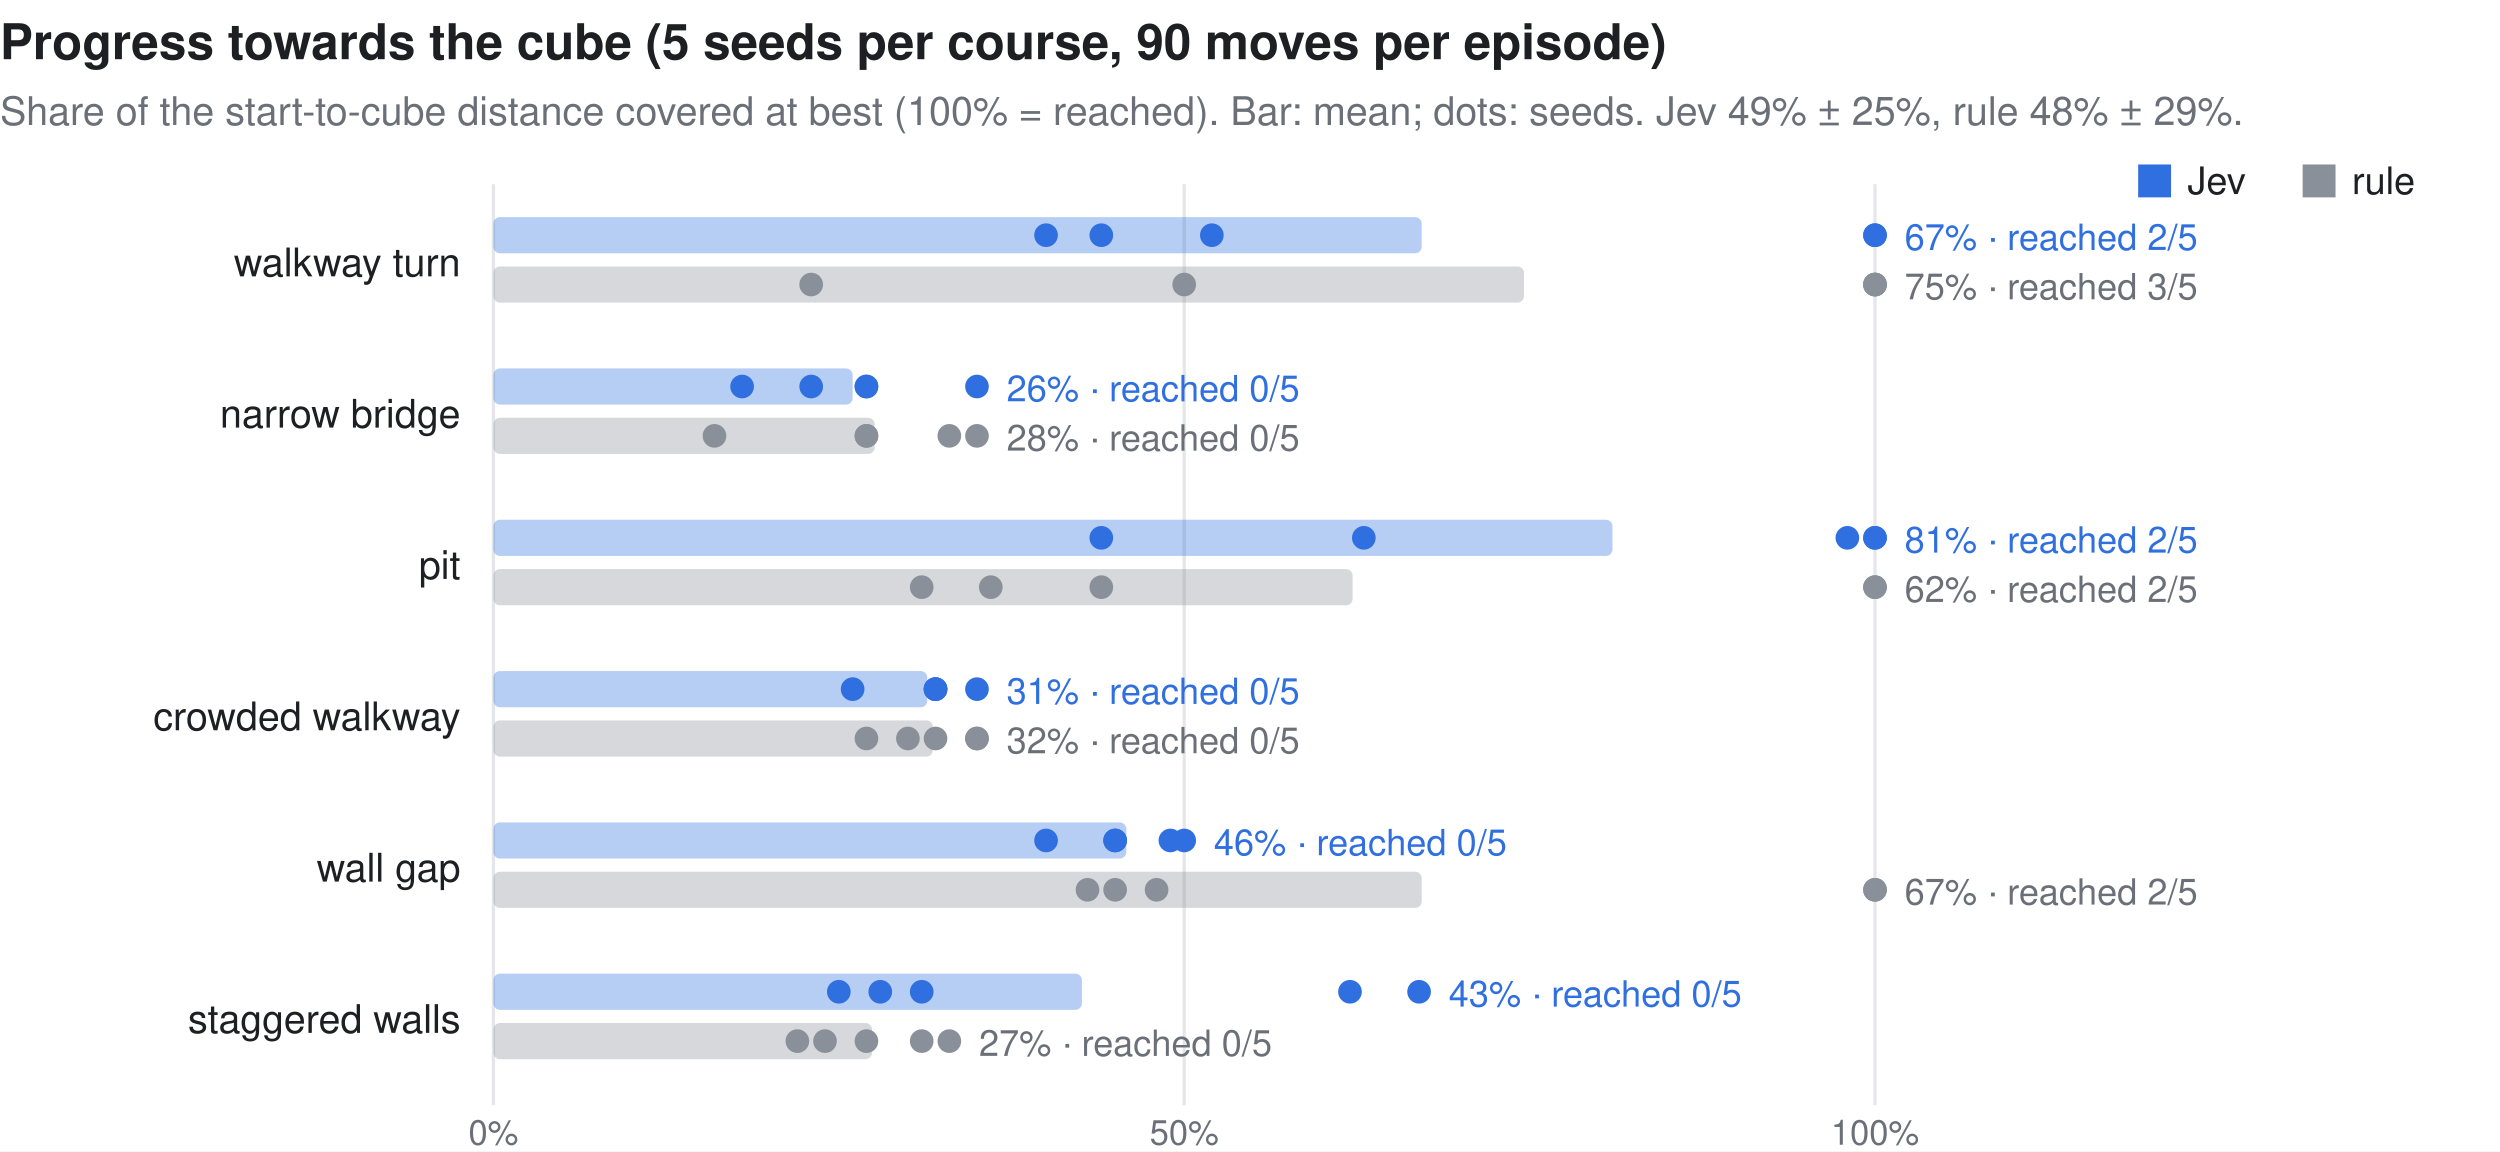
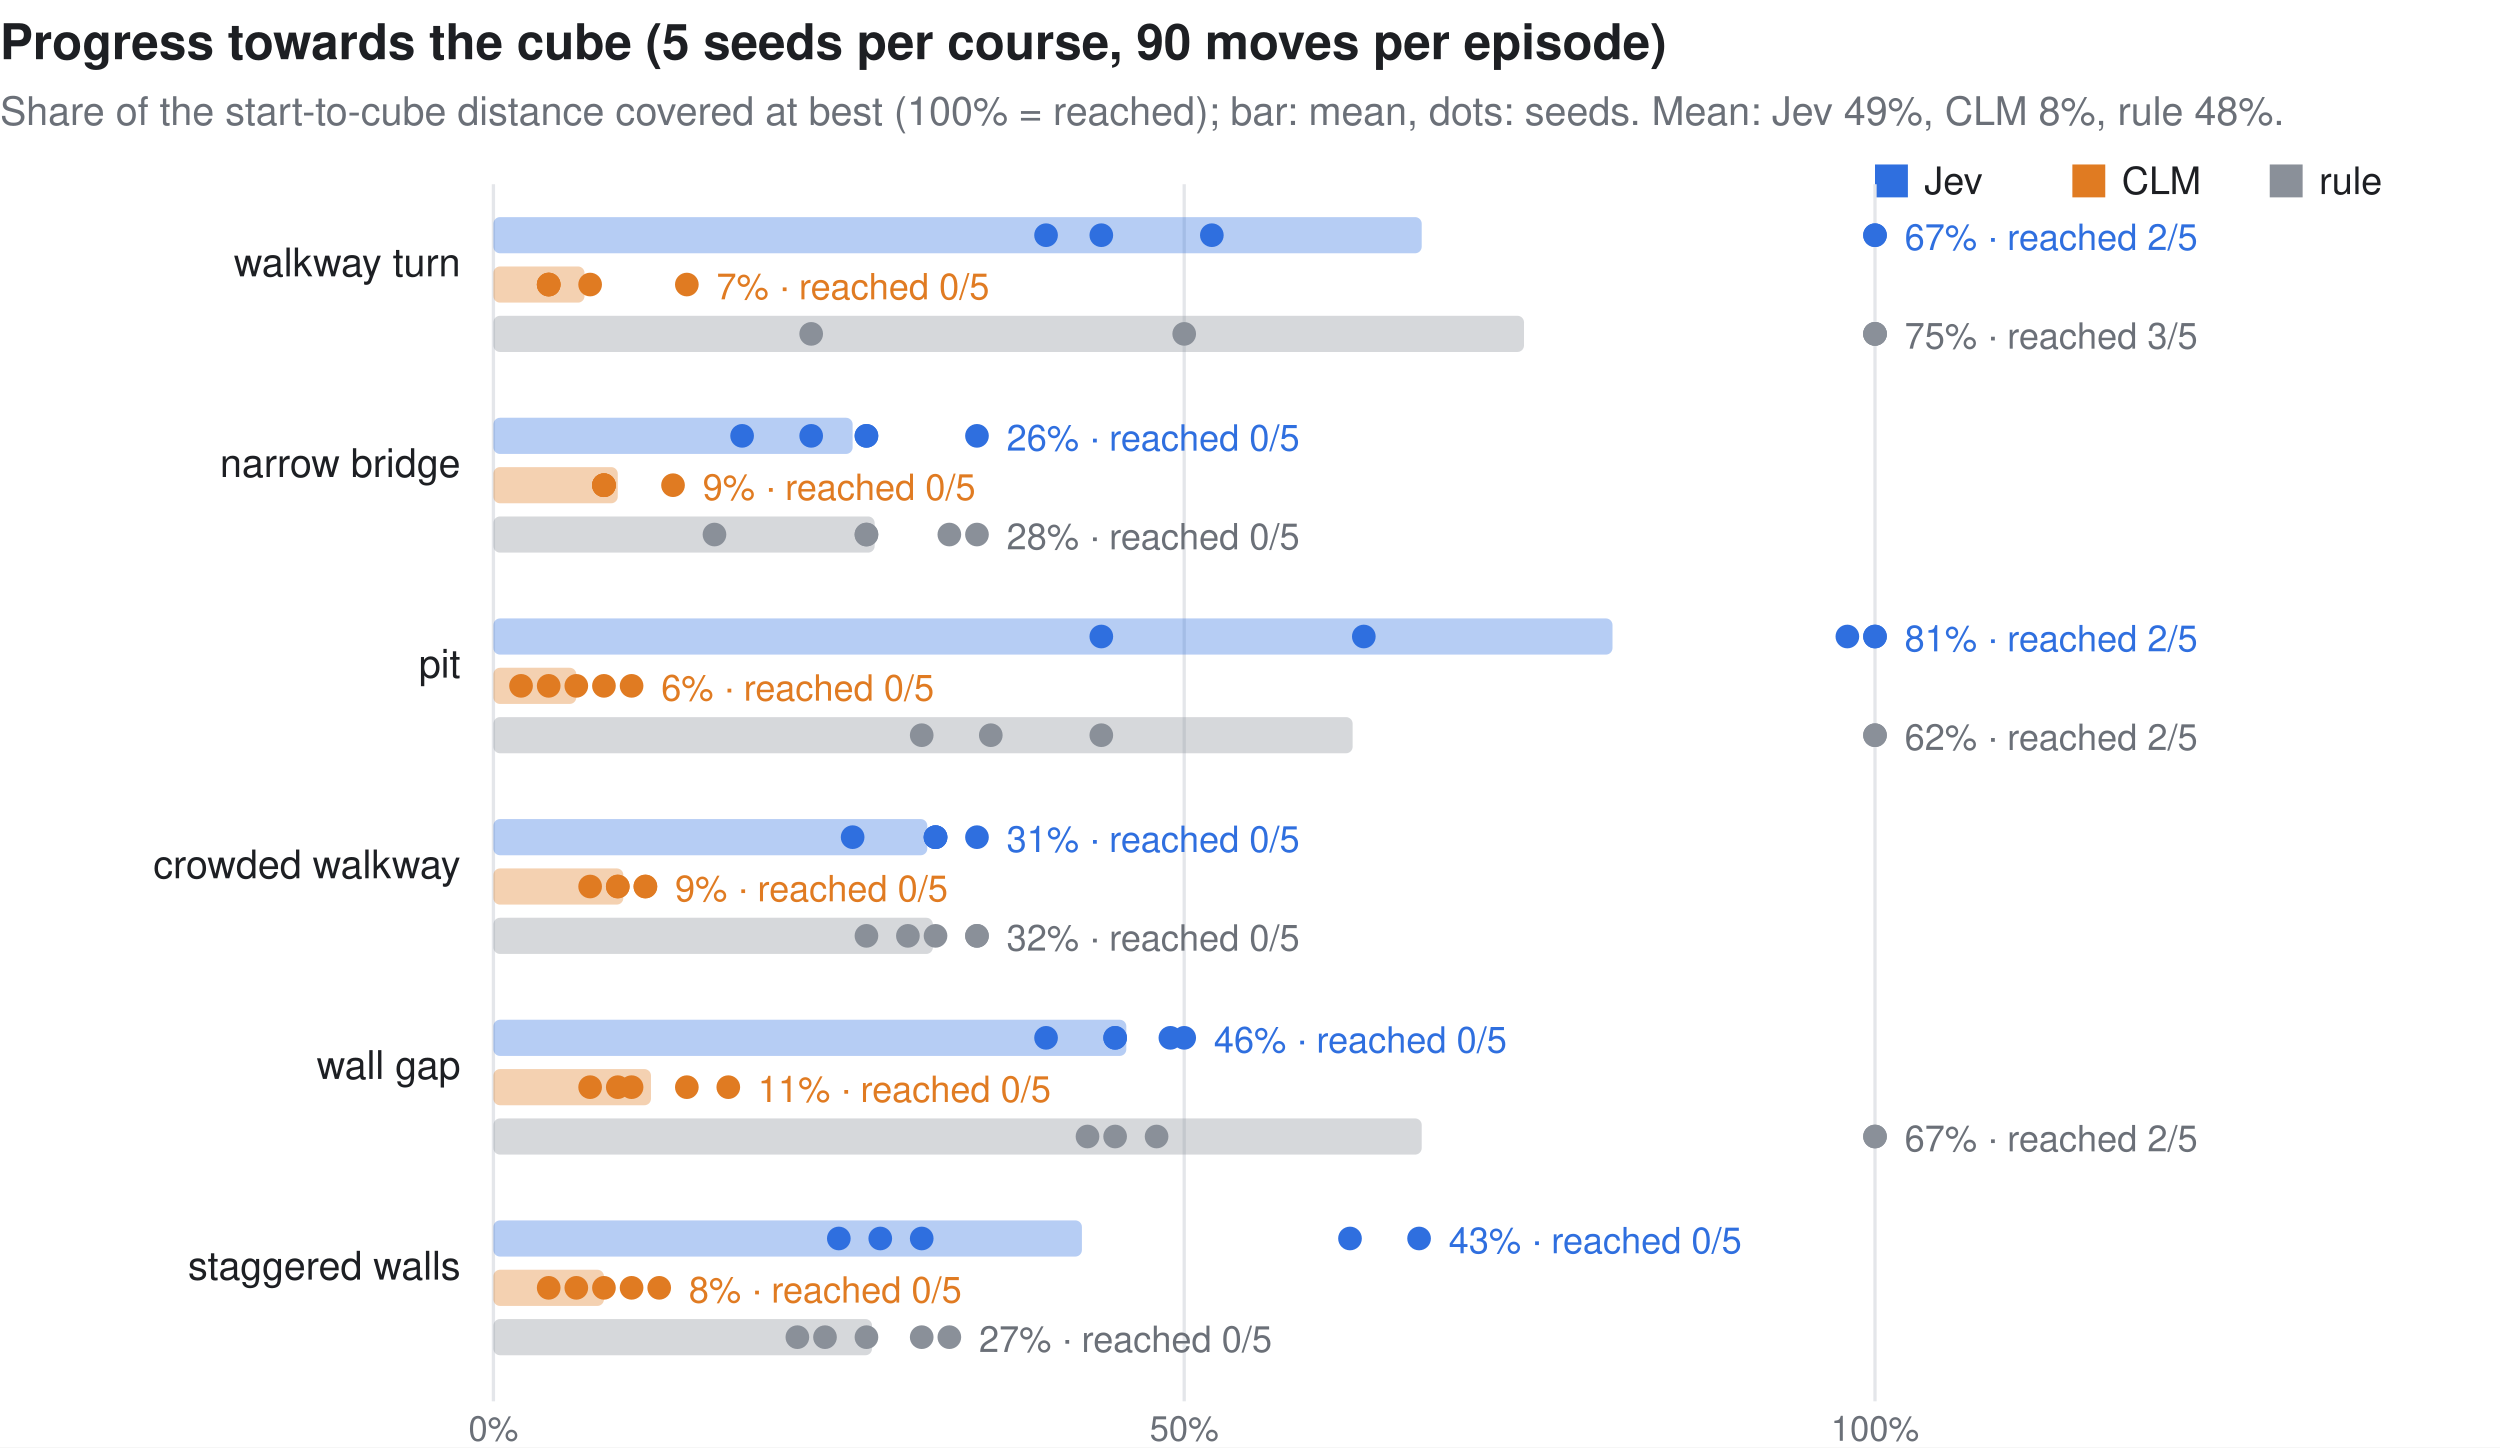
- <svg xmlns="http://www.w3.org/2000/svg" viewBox="0 0 760 350" width="760" font-family="Helvetica, Arial, sans-serif">
-   <rect width="760" height="350" fill="white" />
+ <svg xmlns="http://www.w3.org/2000/svg" viewBox="0 0 760 440" width="760" font-family="Helvetica, Arial, sans-serif">
+   <rect width="760" height="440" fill="white" />
  <text x="0.0" y="18.0" font-size="15" fill="#1d1f23" text-anchor="start" font-weight="600">Progress towards the cube (5 seeds per course, 90 moves per episode)</text>
-   <text x="0.0" y="38.0" font-size="12" fill="#6b7078" text-anchor="start" font-weight="400">Share of the start-to-cube distance covered at best (100% = reached). Bar: mean; dots: seeds. Jev 49% ± 25%, rule 48% ± 29%.</text>
-   <rect x="650" y="50" width="10" height="10" fill="#2f6fdf" />
-   <text x="665.0" y="59.0" font-size="11.5" fill="#1d1f23" text-anchor="start" font-weight="400">Jev</text>
-   <rect x="700" y="50" width="10" height="10" fill="#8a9099" />
-   <text x="715.0" y="59.0" font-size="11.5" fill="#1d1f23" text-anchor="start" font-weight="400">rule</text>
-   <line x1="150" x2="150" y1="56" y2="336" stroke="#e4e6ea" />
-   <text x="150.0" y="348.0" font-size="10.5" fill="#6b7078" text-anchor="middle" font-weight="400">0%</text>
-   <line x1="360.0" x2="360.0" y1="56" y2="336" stroke="#e4e6ea" />
-   <text x="360.0" y="348.0" font-size="10.5" fill="#6b7078" text-anchor="middle" font-weight="400">50%</text>
-   <line x1="570" x2="570" y1="56" y2="336" stroke="#e4e6ea" />
-   <text x="570.0" y="348.0" font-size="10.5" fill="#6b7078" text-anchor="middle" font-weight="400">100%</text>
+   <text x="0.0" y="38.0" font-size="12" fill="#6b7078" text-anchor="start" font-weight="400">Share of the start-to-cube distance covered at best (100% = reached); bar: mean, dots: seeds. Mean: Jev 49%, CLM 8%, rule 48%.</text>
+   <rect x="570" y="50" width="10" height="10" fill="#2f6fdf" />
+   <text x="585.0" y="59.0" font-size="11.5" fill="#1d1f23" text-anchor="start" font-weight="400">Jev</text>
+   <rect x="630" y="50" width="10" height="10" fill="#e07b22" />
+   <text x="645.0" y="59.0" font-size="11.5" fill="#1d1f23" text-anchor="start" font-weight="400">CLM</text>
+   <rect x="690" y="50" width="10" height="10" fill="#8a9099" />
+   <text x="705.0" y="59.0" font-size="11.5" fill="#1d1f23" text-anchor="start" font-weight="400">rule</text>
+   <line x1="150" x2="150" y1="56" y2="426" stroke="#e4e6ea" />
+   <text x="150.0" y="438.0" font-size="10.5" fill="#6b7078" text-anchor="middle" font-weight="400">0%</text>
+   <line x1="360.0" x2="360.0" y1="56" y2="426" stroke="#e4e6ea" />
+   <text x="360.0" y="438.0" font-size="10.5" fill="#6b7078" text-anchor="middle" font-weight="400">50%</text>
+   <line x1="570" x2="570" y1="56" y2="426" stroke="#e4e6ea" />
+   <text x="570.0" y="438.0" font-size="10.5" fill="#6b7078" text-anchor="middle" font-weight="400">100%</text>
  <text x="140.0" y="84.0" font-size="12" fill="#1d1f23" text-anchor="end" font-weight="400">walkway turn</text>
  <rect x="150" y="66" width="282.2" height="11" fill="#2f6fdf" fill-opacity="0.35" rx="2" />
  <circle cx="570.0" cy="71.5" r="3.6" fill="#2f6fdf" />
  <circle cx="334.8" cy="71.5" r="3.6" fill="#2f6fdf" />
  <circle cx="368.4" cy="71.5" r="3.6" fill="#2f6fdf" />
  <circle cx="318.0" cy="71.5" r="3.6" fill="#2f6fdf" />
  <circle cx="570.0" cy="71.5" r="3.6" fill="#2f6fdf" />
  <text x="579.0" y="76.0" font-size="11" fill="#2f6fdf" text-anchor="start" font-weight="400">67% · reached 2/5</text>
-   <rect x="150" y="81" width="313.3" height="11" fill="#8a9099" fill-opacity="0.35" rx="2" />
-   <circle cx="360.0" cy="86.5" r="3.6" fill="#8a9099" />
-   <circle cx="246.6" cy="86.5" r="3.6" fill="#8a9099" />
-   <circle cx="570.0" cy="86.5" r="3.6" fill="#8a9099" />
-   <circle cx="570.0" cy="86.5" r="3.6" fill="#8a9099" />
-   <circle cx="570.0" cy="86.5" r="3.6" fill="#8a9099" />
-   <text x="579.0" y="91.0" font-size="11" fill="#6b7078" text-anchor="start" font-weight="400">75% · reached 3/5</text>
-   <text x="140.0" y="130.0" font-size="12" fill="#1d1f23" text-anchor="end" font-weight="400">narrow bridge</text>
-   <rect x="150" y="112" width="109.2" height="11" fill="#2f6fdf" fill-opacity="0.35" rx="2" />
-   <circle cx="263.4" cy="117.5" r="3.6" fill="#2f6fdf" />
-   <circle cx="263.4" cy="117.5" r="3.6" fill="#2f6fdf" />
-   <circle cx="225.6" cy="117.5" r="3.6" fill="#2f6fdf" />
-   <circle cx="246.6" cy="117.5" r="3.6" fill="#2f6fdf" />
-   <circle cx="297.0" cy="117.5" r="3.6" fill="#2f6fdf" />
-   <text x="306.0" y="122.0" font-size="11" fill="#2f6fdf" text-anchor="start" font-weight="400">26% · reached 0/5</text>
-   <rect x="150" y="127" width="115.9" height="11" fill="#8a9099" fill-opacity="0.35" rx="2" />
-   <circle cx="263.4" cy="132.5" r="3.6" fill="#8a9099" />
-   <circle cx="297.0" cy="132.5" r="3.6" fill="#8a9099" />
-   <circle cx="217.2" cy="132.5" r="3.6" fill="#8a9099" />
-   <circle cx="288.6" cy="132.5" r="3.6" fill="#8a9099" />
-   <circle cx="263.4" cy="132.5" r="3.6" fill="#8a9099" />
-   <text x="306.0" y="137.0" font-size="11" fill="#6b7078" text-anchor="start" font-weight="400">28% · reached 0/5</text>
-   <text x="140.0" y="176.0" font-size="12" fill="#1d1f23" text-anchor="end" font-weight="400">pit</text>
-   <rect x="150" y="158" width="340.2" height="11" fill="#2f6fdf" fill-opacity="0.35" rx="2" />
-   <circle cx="570.0" cy="163.5" r="3.6" fill="#2f6fdf" />
-   <circle cx="414.6" cy="163.5" r="3.6" fill="#2f6fdf" />
-   <circle cx="334.8" cy="163.5" r="3.6" fill="#2f6fdf" />
-   <circle cx="570.0" cy="163.5" r="3.6" fill="#2f6fdf" />
-   <circle cx="561.6" cy="163.5" r="3.6" fill="#2f6fdf" />
-   <text x="579.0" y="168.0" font-size="11" fill="#2f6fdf" text-anchor="start" font-weight="400">81% · reached 2/5</text>
-   <rect x="150" y="173" width="261.2" height="11" fill="#8a9099" fill-opacity="0.35" rx="2" />
-   <circle cx="570.0" cy="178.5" r="3.6" fill="#8a9099" />
-   <circle cx="334.8" cy="178.5" r="3.6" fill="#8a9099" />
-   <circle cx="301.2" cy="178.5" r="3.6" fill="#8a9099" />
-   <circle cx="280.2" cy="178.5" r="3.6" fill="#8a9099" />
-   <circle cx="570.0" cy="178.5" r="3.6" fill="#8a9099" />
-   <text x="579.0" y="183.0" font-size="11" fill="#6b7078" text-anchor="start" font-weight="400">62% · reached 2/5</text>
-   <text x="140.0" y="222.0" font-size="12" fill="#1d1f23" text-anchor="end" font-weight="400">crowded walkway</text>
-   <rect x="150" y="204" width="131.9" height="11" fill="#2f6fdf" fill-opacity="0.35" rx="2" />
-   <circle cx="284.4" cy="209.5" r="3.6" fill="#2f6fdf" />
-   <circle cx="259.2" cy="209.5" r="3.6" fill="#2f6fdf" />
-   <circle cx="297.0" cy="209.5" r="3.6" fill="#2f6fdf" />
-   <circle cx="284.4" cy="209.5" r="3.6" fill="#2f6fdf" />
-   <circle cx="284.4" cy="209.5" r="3.6" fill="#2f6fdf" />
-   <text x="306.0" y="214.0" font-size="11" fill="#2f6fdf" text-anchor="start" font-weight="400">31% · reached 0/5</text>
-   <rect x="150" y="219" width="133.6" height="11" fill="#8a9099" fill-opacity="0.35" rx="2" />
-   <circle cx="284.4" cy="224.5" r="3.6" fill="#8a9099" />
-   <circle cx="297.0" cy="224.5" r="3.6" fill="#8a9099" />
-   <circle cx="263.4" cy="224.5" r="3.6" fill="#8a9099" />
-   <circle cx="297.0" cy="224.5" r="3.6" fill="#8a9099" />
-   <circle cx="276.0" cy="224.5" r="3.6" fill="#8a9099" />
-   <text x="306.0" y="229.0" font-size="11" fill="#6b7078" text-anchor="start" font-weight="400">32% · reached 0/5</text>
-   <text x="140.0" y="268.0" font-size="12" fill="#1d1f23" text-anchor="end" font-weight="400">wall gap</text>
-   <rect x="150" y="250" width="192.4" height="11" fill="#2f6fdf" fill-opacity="0.35" rx="2" />
-   <circle cx="355.8" cy="255.5" r="3.6" fill="#2f6fdf" />
-   <circle cx="360.0" cy="255.5" r="3.6" fill="#2f6fdf" />
-   <circle cx="339.0" cy="255.5" r="3.6" fill="#2f6fdf" />
-   <circle cx="318.0" cy="255.5" r="3.6" fill="#2f6fdf" />
-   <circle cx="339.0" cy="255.5" r="3.6" fill="#2f6fdf" />
-   <text x="369.0" y="260.0" font-size="11" fill="#2f6fdf" text-anchor="start" font-weight="400">46% · reached 0/5</text>
-   <rect x="150" y="265" width="282.2" height="11" fill="#8a9099" fill-opacity="0.35" rx="2" />
-   <circle cx="570.0" cy="270.5" r="3.6" fill="#8a9099" />
-   <circle cx="570.0" cy="270.5" r="3.6" fill="#8a9099" />
-   <circle cx="339.0" cy="270.5" r="3.6" fill="#8a9099" />
-   <circle cx="351.6" cy="270.5" r="3.6" fill="#8a9099" />
-   <circle cx="330.6" cy="270.5" r="3.6" fill="#8a9099" />
-   <text x="579.0" y="275.0" font-size="11" fill="#6b7078" text-anchor="start" font-weight="400">67% · reached 2/5</text>
-   <text x="140.0" y="314.0" font-size="12" fill="#1d1f23" text-anchor="end" font-weight="400">staggered walls</text>
-   <rect x="150" y="296" width="178.9" height="11" fill="#2f6fdf" fill-opacity="0.35" rx="2" />
-   <circle cx="255.0" cy="301.5" r="3.6" fill="#2f6fdf" />
-   <circle cx="410.4" cy="301.5" r="3.6" fill="#2f6fdf" />
-   <circle cx="267.6" cy="301.5" r="3.6" fill="#2f6fdf" />
-   <circle cx="431.4" cy="301.5" r="3.6" fill="#2f6fdf" />
-   <circle cx="280.2" cy="301.5" r="3.6" fill="#2f6fdf" />
-   <text x="440.4" y="306.0" font-size="11" fill="#2f6fdf" text-anchor="start" font-weight="400">43% · reached 0/5</text>
-   <rect x="150" y="311" width="115.1" height="11" fill="#8a9099" fill-opacity="0.35" rx="2" />
-   <circle cx="250.8" cy="316.5" r="3.6" fill="#8a9099" />
-   <circle cx="288.6" cy="316.5" r="3.6" fill="#8a9099" />
-   <circle cx="242.4" cy="316.5" r="3.6" fill="#8a9099" />
-   <circle cx="263.4" cy="316.5" r="3.6" fill="#8a9099" />
-   <circle cx="280.2" cy="316.5" r="3.6" fill="#8a9099" />
-   <text x="297.6" y="321.0" font-size="11" fill="#6b7078" text-anchor="start" font-weight="400">27% · reached 0/5</text>
+   <rect x="150" y="81" width="27.7" height="11" fill="#e07b22" fill-opacity="0.35" rx="2" />
+   <circle cx="166.8" cy="86.5" r="3.6" fill="#e07b22" />
+   <circle cx="166.8" cy="86.5" r="3.6" fill="#e07b22" />
+   <circle cx="179.4" cy="86.5" r="3.6" fill="#e07b22" />
+   <circle cx="166.8" cy="86.5" r="3.6" fill="#e07b22" />
+   <circle cx="208.8" cy="86.5" r="3.6" fill="#e07b22" />
+   <text x="217.8" y="91.0" font-size="11" fill="#e07b22" text-anchor="start" font-weight="400">7% · reached 0/5</text>
+   <rect x="150" y="96" width="313.3" height="11" fill="#8a9099" fill-opacity="0.35" rx="2" />
+   <circle cx="360.0" cy="101.5" r="3.6" fill="#8a9099" />
+   <circle cx="246.6" cy="101.5" r="3.6" fill="#8a9099" />
+   <circle cx="570.0" cy="101.5" r="3.6" fill="#8a9099" />
+   <circle cx="570.0" cy="101.5" r="3.6" fill="#8a9099" />
+   <circle cx="570.0" cy="101.5" r="3.6" fill="#8a9099" />
+   <text x="579.0" y="106.0" font-size="11" fill="#6b7078" text-anchor="start" font-weight="400">75% · reached 3/5</text>
+   <text x="140.0" y="145.0" font-size="12" fill="#1d1f23" text-anchor="end" font-weight="400">narrow bridge</text>
+   <rect x="150" y="127" width="109.2" height="11" fill="#2f6fdf" fill-opacity="0.35" rx="2" />
+   <circle cx="263.4" cy="132.5" r="3.6" fill="#2f6fdf" />
+   <circle cx="263.4" cy="132.5" r="3.6" fill="#2f6fdf" />
+   <circle cx="225.6" cy="132.5" r="3.6" fill="#2f6fdf" />
+   <circle cx="246.6" cy="132.5" r="3.6" fill="#2f6fdf" />
+   <circle cx="297.0" cy="132.5" r="3.6" fill="#2f6fdf" />
+   <text x="306.0" y="137.0" font-size="11" fill="#2f6fdf" text-anchor="start" font-weight="400">26% · reached 0/5</text>
+   <rect x="150" y="142" width="37.8" height="11" fill="#e07b22" fill-opacity="0.35" rx="2" />
+   <circle cx="183.6" cy="147.5" r="3.6" fill="#e07b22" />
+   <circle cx="183.6" cy="147.5" r="3.6" fill="#e07b22" />
+   <circle cx="183.6" cy="147.5" r="3.6" fill="#e07b22" />
+   <circle cx="204.6" cy="147.5" r="3.6" fill="#e07b22" />
+   <circle cx="183.6" cy="147.5" r="3.6" fill="#e07b22" />
+   <text x="213.6" y="152.0" font-size="11" fill="#e07b22" text-anchor="start" font-weight="400">9% · reached 0/5</text>
+   <rect x="150" y="157" width="115.9" height="11" fill="#8a9099" fill-opacity="0.35" rx="2" />
+   <circle cx="263.4" cy="162.5" r="3.6" fill="#8a9099" />
+   <circle cx="297.0" cy="162.5" r="3.6" fill="#8a9099" />
+   <circle cx="217.2" cy="162.5" r="3.6" fill="#8a9099" />
+   <circle cx="288.6" cy="162.5" r="3.6" fill="#8a9099" />
+   <circle cx="263.4" cy="162.5" r="3.6" fill="#8a9099" />
+   <text x="306.0" y="167.0" font-size="11" fill="#6b7078" text-anchor="start" font-weight="400">28% · reached 0/5</text>
+   <text x="140.0" y="206.0" font-size="12" fill="#1d1f23" text-anchor="end" font-weight="400">pit</text>
+   <rect x="150" y="188" width="340.2" height="11" fill="#2f6fdf" fill-opacity="0.35" rx="2" />
+   <circle cx="570.0" cy="193.5" r="3.6" fill="#2f6fdf" />
+   <circle cx="414.6" cy="193.5" r="3.6" fill="#2f6fdf" />
+   <circle cx="334.8" cy="193.5" r="3.6" fill="#2f6fdf" />
+   <circle cx="570.0" cy="193.5" r="3.6" fill="#2f6fdf" />
+   <circle cx="561.6" cy="193.5" r="3.6" fill="#2f6fdf" />
+   <text x="579.0" y="198.0" font-size="11" fill="#2f6fdf" text-anchor="start" font-weight="400">81% · reached 2/5</text>
+   <rect x="150" y="203" width="25.2" height="11" fill="#e07b22" fill-opacity="0.35" rx="2" />
+   <circle cx="192.0" cy="208.5" r="3.6" fill="#e07b22" />
+   <circle cx="158.4" cy="208.5" r="3.6" fill="#e07b22" />
+   <circle cx="175.2" cy="208.5" r="3.6" fill="#e07b22" />
+   <circle cx="183.6" cy="208.5" r="3.6" fill="#e07b22" />
+   <circle cx="166.8" cy="208.5" r="3.6" fill="#e07b22" />
+   <text x="201.0" y="213.0" font-size="11" fill="#e07b22" text-anchor="start" font-weight="400">6% · reached 0/5</text>
+   <rect x="150" y="218" width="261.2" height="11" fill="#8a9099" fill-opacity="0.35" rx="2" />
+   <circle cx="570.0" cy="223.5" r="3.6" fill="#8a9099" />
+   <circle cx="334.8" cy="223.5" r="3.6" fill="#8a9099" />
+   <circle cx="301.2" cy="223.5" r="3.6" fill="#8a9099" />
+   <circle cx="280.2" cy="223.5" r="3.6" fill="#8a9099" />
+   <circle cx="570.0" cy="223.5" r="3.6" fill="#8a9099" />
+   <text x="579.0" y="228.0" font-size="11" fill="#6b7078" text-anchor="start" font-weight="400">62% · reached 2/5</text>
+   <text x="140.0" y="267.0" font-size="12" fill="#1d1f23" text-anchor="end" font-weight="400">crowded walkway</text>
+   <rect x="150" y="249" width="131.9" height="11" fill="#2f6fdf" fill-opacity="0.35" rx="2" />
+   <circle cx="284.4" cy="254.5" r="3.6" fill="#2f6fdf" />
+   <circle cx="259.2" cy="254.5" r="3.6" fill="#2f6fdf" />
+   <circle cx="297.0" cy="254.5" r="3.6" fill="#2f6fdf" />
+   <circle cx="284.4" cy="254.5" r="3.6" fill="#2f6fdf" />
+   <circle cx="284.4" cy="254.5" r="3.6" fill="#2f6fdf" />
+   <text x="306.0" y="259.0" font-size="11" fill="#2f6fdf" text-anchor="start" font-weight="400">31% · reached 0/5</text>
+   <rect x="150" y="264" width="39.5" height="11" fill="#e07b22" fill-opacity="0.35" rx="2" />
+   <circle cx="196.2" cy="269.5" r="3.6" fill="#e07b22" />
+   <circle cx="196.2" cy="269.5" r="3.6" fill="#e07b22" />
+   <circle cx="187.8" cy="269.5" r="3.6" fill="#e07b22" />
+   <circle cx="179.4" cy="269.5" r="3.6" fill="#e07b22" />
+   <circle cx="187.8" cy="269.5" r="3.6" fill="#e07b22" />
+   <text x="205.2" y="274.0" font-size="11" fill="#e07b22" text-anchor="start" font-weight="400">9% · reached 0/5</text>
+   <rect x="150" y="279" width="133.6" height="11" fill="#8a9099" fill-opacity="0.35" rx="2" />
+   <circle cx="284.4" cy="284.5" r="3.6" fill="#8a9099" />
+   <circle cx="297.0" cy="284.5" r="3.6" fill="#8a9099" />
+   <circle cx="263.4" cy="284.5" r="3.6" fill="#8a9099" />
+   <circle cx="297.0" cy="284.5" r="3.6" fill="#8a9099" />
+   <circle cx="276.0" cy="284.5" r="3.6" fill="#8a9099" />
+   <text x="306.0" y="289.0" font-size="11" fill="#6b7078" text-anchor="start" font-weight="400">32% · reached 0/5</text>
+   <text x="140.0" y="328.0" font-size="12" fill="#1d1f23" text-anchor="end" font-weight="400">wall gap</text>
+   <rect x="150" y="310" width="192.4" height="11" fill="#2f6fdf" fill-opacity="0.35" rx="2" />
+   <circle cx="355.8" cy="315.5" r="3.6" fill="#2f6fdf" />
+   <circle cx="360.0" cy="315.5" r="3.6" fill="#2f6fdf" />
+   <circle cx="339.0" cy="315.5" r="3.6" fill="#2f6fdf" />
+   <circle cx="318.0" cy="315.5" r="3.6" fill="#2f6fdf" />
+   <circle cx="339.0" cy="315.5" r="3.6" fill="#2f6fdf" />
+   <text x="369.0" y="320.0" font-size="11" fill="#2f6fdf" text-anchor="start" font-weight="400">46% · reached 0/5</text>
+   <rect x="150" y="325" width="47.9" height="11" fill="#e07b22" fill-opacity="0.35" rx="2" />
+   <circle cx="187.8" cy="330.5" r="3.6" fill="#e07b22" />
+   <circle cx="221.4" cy="330.5" r="3.6" fill="#e07b22" />
+   <circle cx="192.0" cy="330.5" r="3.6" fill="#e07b22" />
+   <circle cx="179.4" cy="330.5" r="3.6" fill="#e07b22" />
+   <circle cx="208.8" cy="330.5" r="3.6" fill="#e07b22" />
+   <text x="230.4" y="335.0" font-size="11" fill="#e07b22" text-anchor="start" font-weight="400">11% · reached 0/5</text>
+   <rect x="150" y="340" width="282.2" height="11" fill="#8a9099" fill-opacity="0.35" rx="2" />
+   <circle cx="570.0" cy="345.5" r="3.6" fill="#8a9099" />
+   <circle cx="570.0" cy="345.5" r="3.6" fill="#8a9099" />
+   <circle cx="339.0" cy="345.5" r="3.6" fill="#8a9099" />
+   <circle cx="351.6" cy="345.5" r="3.6" fill="#8a9099" />
+   <circle cx="330.6" cy="345.5" r="3.6" fill="#8a9099" />
+   <text x="579.0" y="350.0" font-size="11" fill="#6b7078" text-anchor="start" font-weight="400">67% · reached 2/5</text>
+   <text x="140.0" y="389.0" font-size="12" fill="#1d1f23" text-anchor="end" font-weight="400">staggered walls</text>
+   <rect x="150" y="371" width="178.9" height="11" fill="#2f6fdf" fill-opacity="0.35" rx="2" />
+   <circle cx="255.0" cy="376.5" r="3.6" fill="#2f6fdf" />
+   <circle cx="410.4" cy="376.5" r="3.6" fill="#2f6fdf" />
+   <circle cx="267.6" cy="376.5" r="3.6" fill="#2f6fdf" />
+   <circle cx="431.4" cy="376.5" r="3.6" fill="#2f6fdf" />
+   <circle cx="280.2" cy="376.5" r="3.6" fill="#2f6fdf" />
+   <text x="440.4" y="381.0" font-size="11" fill="#2f6fdf" text-anchor="start" font-weight="400">43% · reached 0/5</text>
+   <rect x="150" y="386" width="33.6" height="11" fill="#e07b22" fill-opacity="0.35" rx="2" />
+   <circle cx="192.0" cy="391.5" r="3.6" fill="#e07b22" />
+   <circle cx="175.2" cy="391.5" r="3.6" fill="#e07b22" />
+   <circle cx="200.4" cy="391.5" r="3.6" fill="#e07b22" />
+   <circle cx="183.6" cy="391.5" r="3.6" fill="#e07b22" />
+   <circle cx="166.8" cy="391.5" r="3.6" fill="#e07b22" />
+   <text x="209.4" y="396.0" font-size="11" fill="#e07b22" text-anchor="start" font-weight="400">8% · reached 0/5</text>
+   <rect x="150" y="401" width="115.1" height="11" fill="#8a9099" fill-opacity="0.35" rx="2" />
+   <circle cx="250.8" cy="406.5" r="3.6" fill="#8a9099" />
+   <circle cx="288.6" cy="406.5" r="3.6" fill="#8a9099" />
+   <circle cx="242.4" cy="406.5" r="3.6" fill="#8a9099" />
+   <circle cx="263.4" cy="406.5" r="3.6" fill="#8a9099" />
+   <circle cx="280.2" cy="406.5" r="3.6" fill="#8a9099" />
+   <text x="297.6" y="411.0" font-size="11" fill="#6b7078" text-anchor="start" font-weight="400">27% · reached 0/5</text>
</svg>
